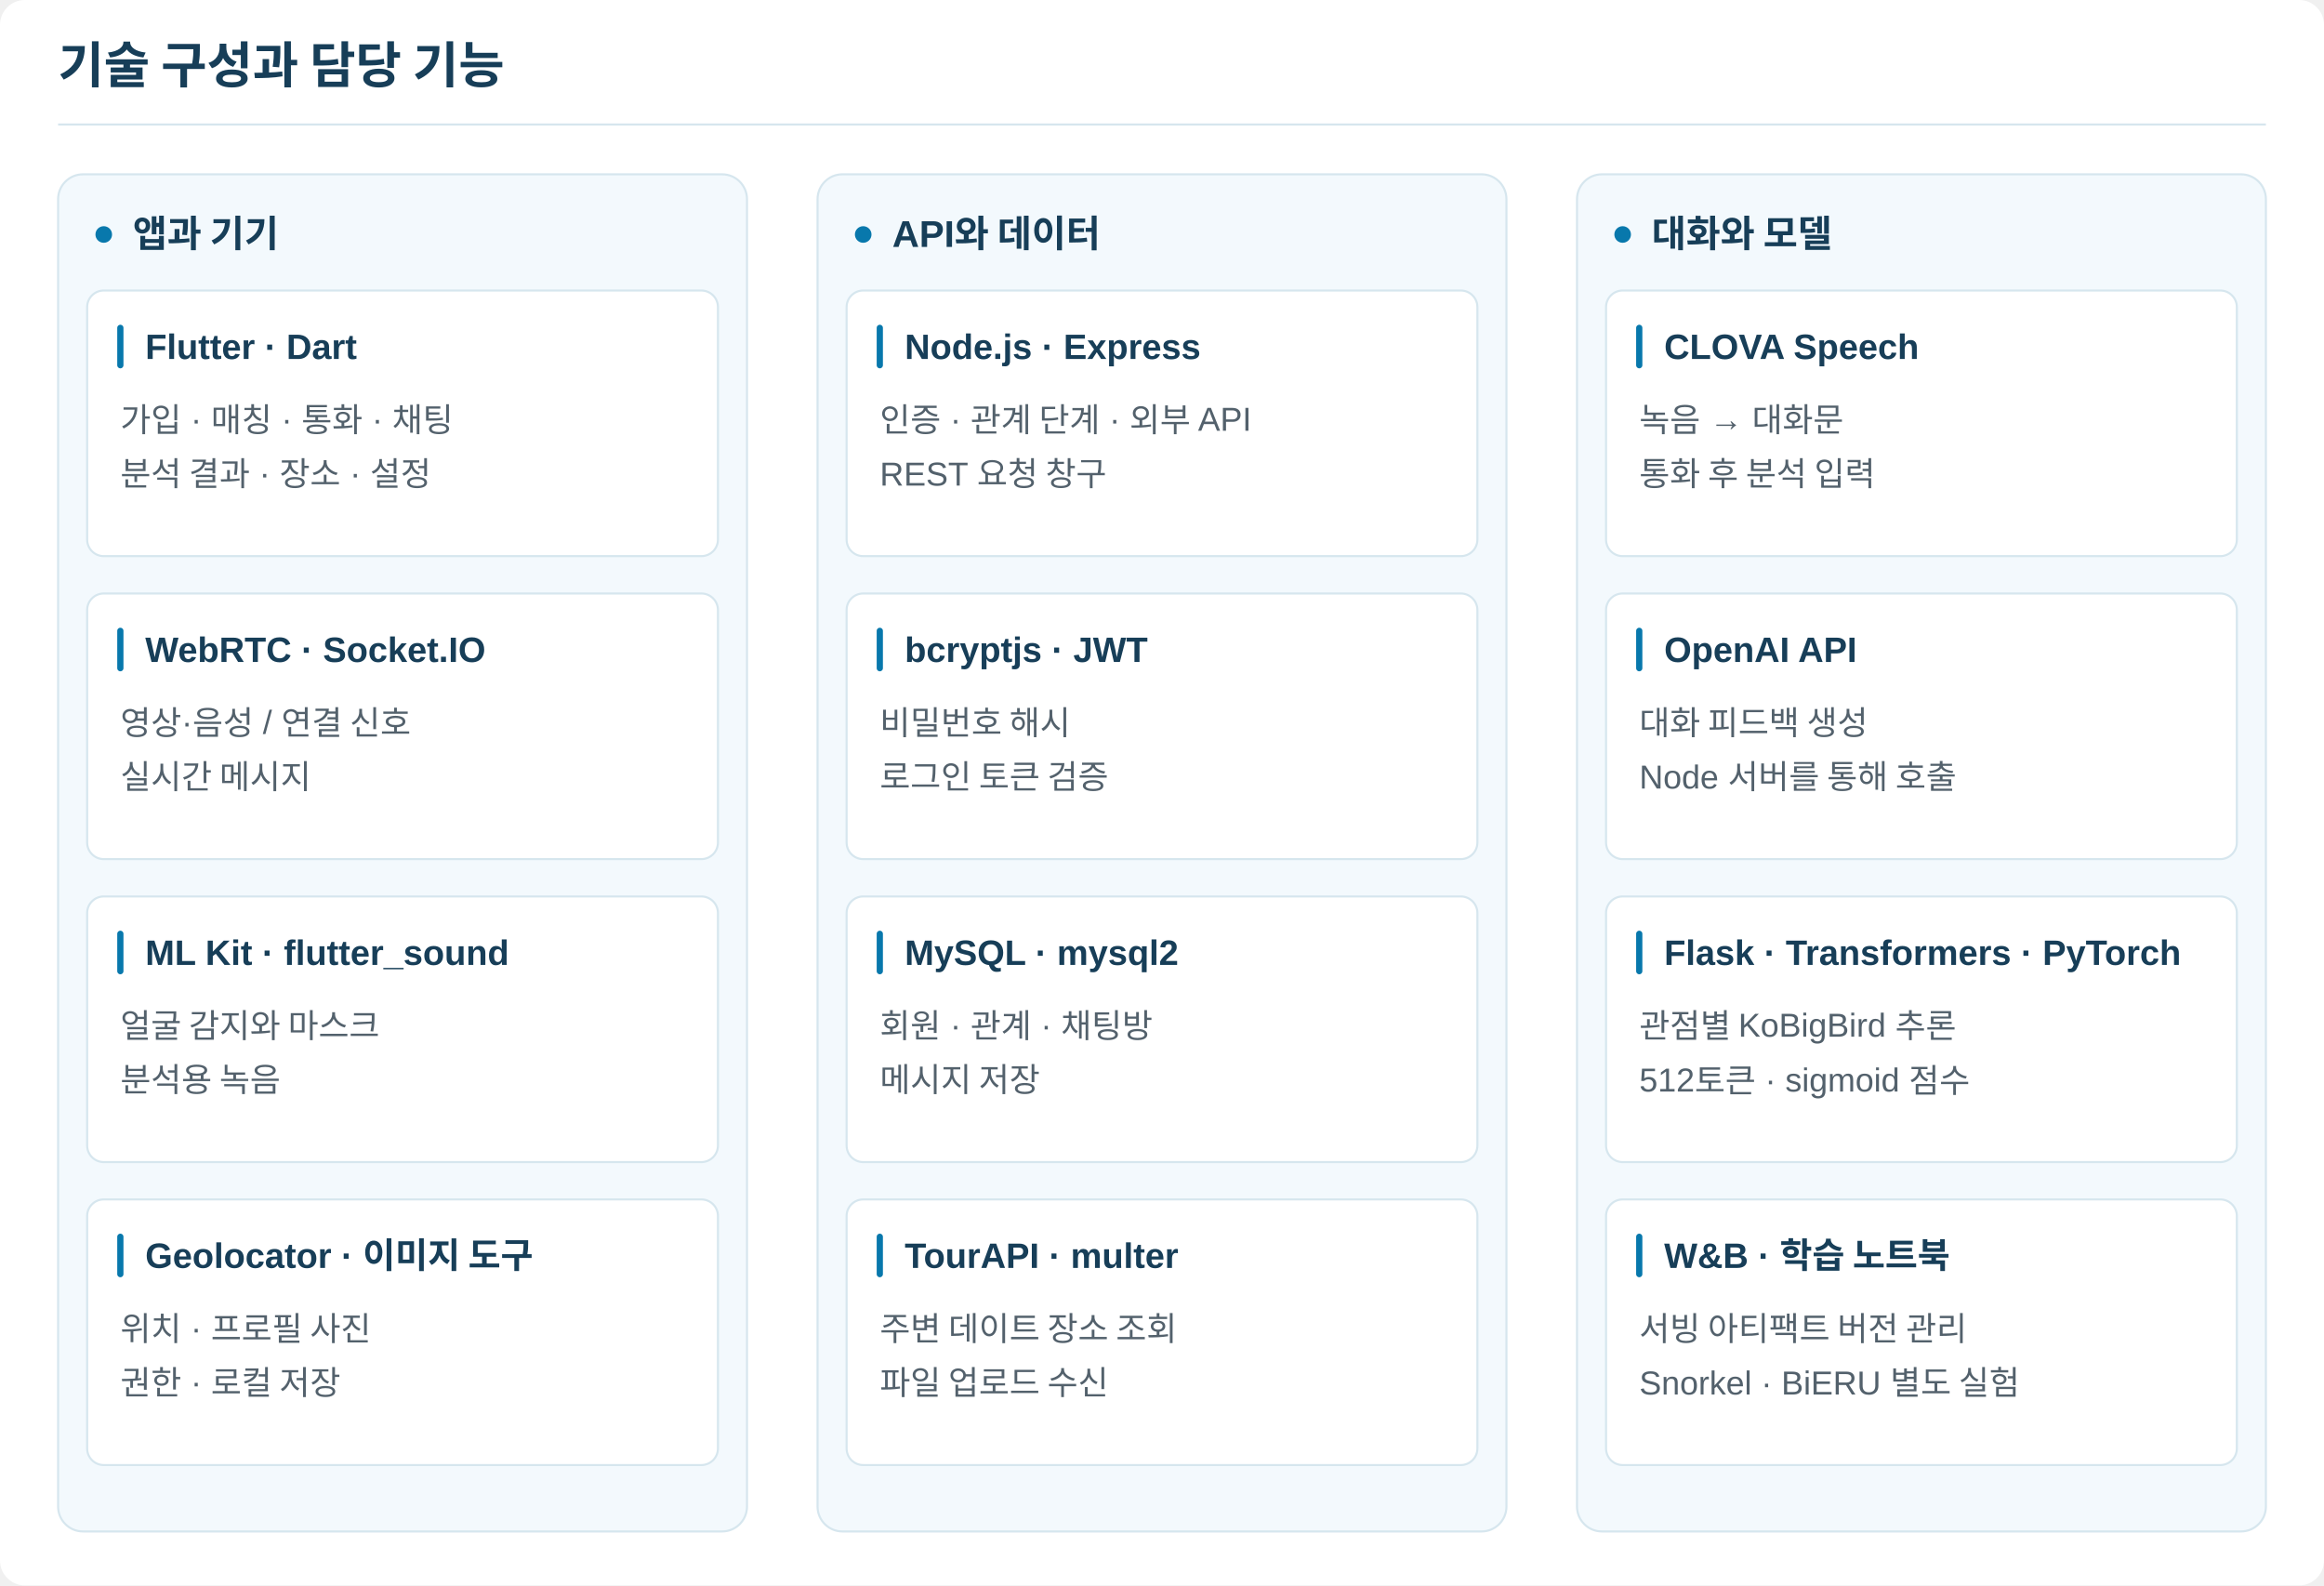
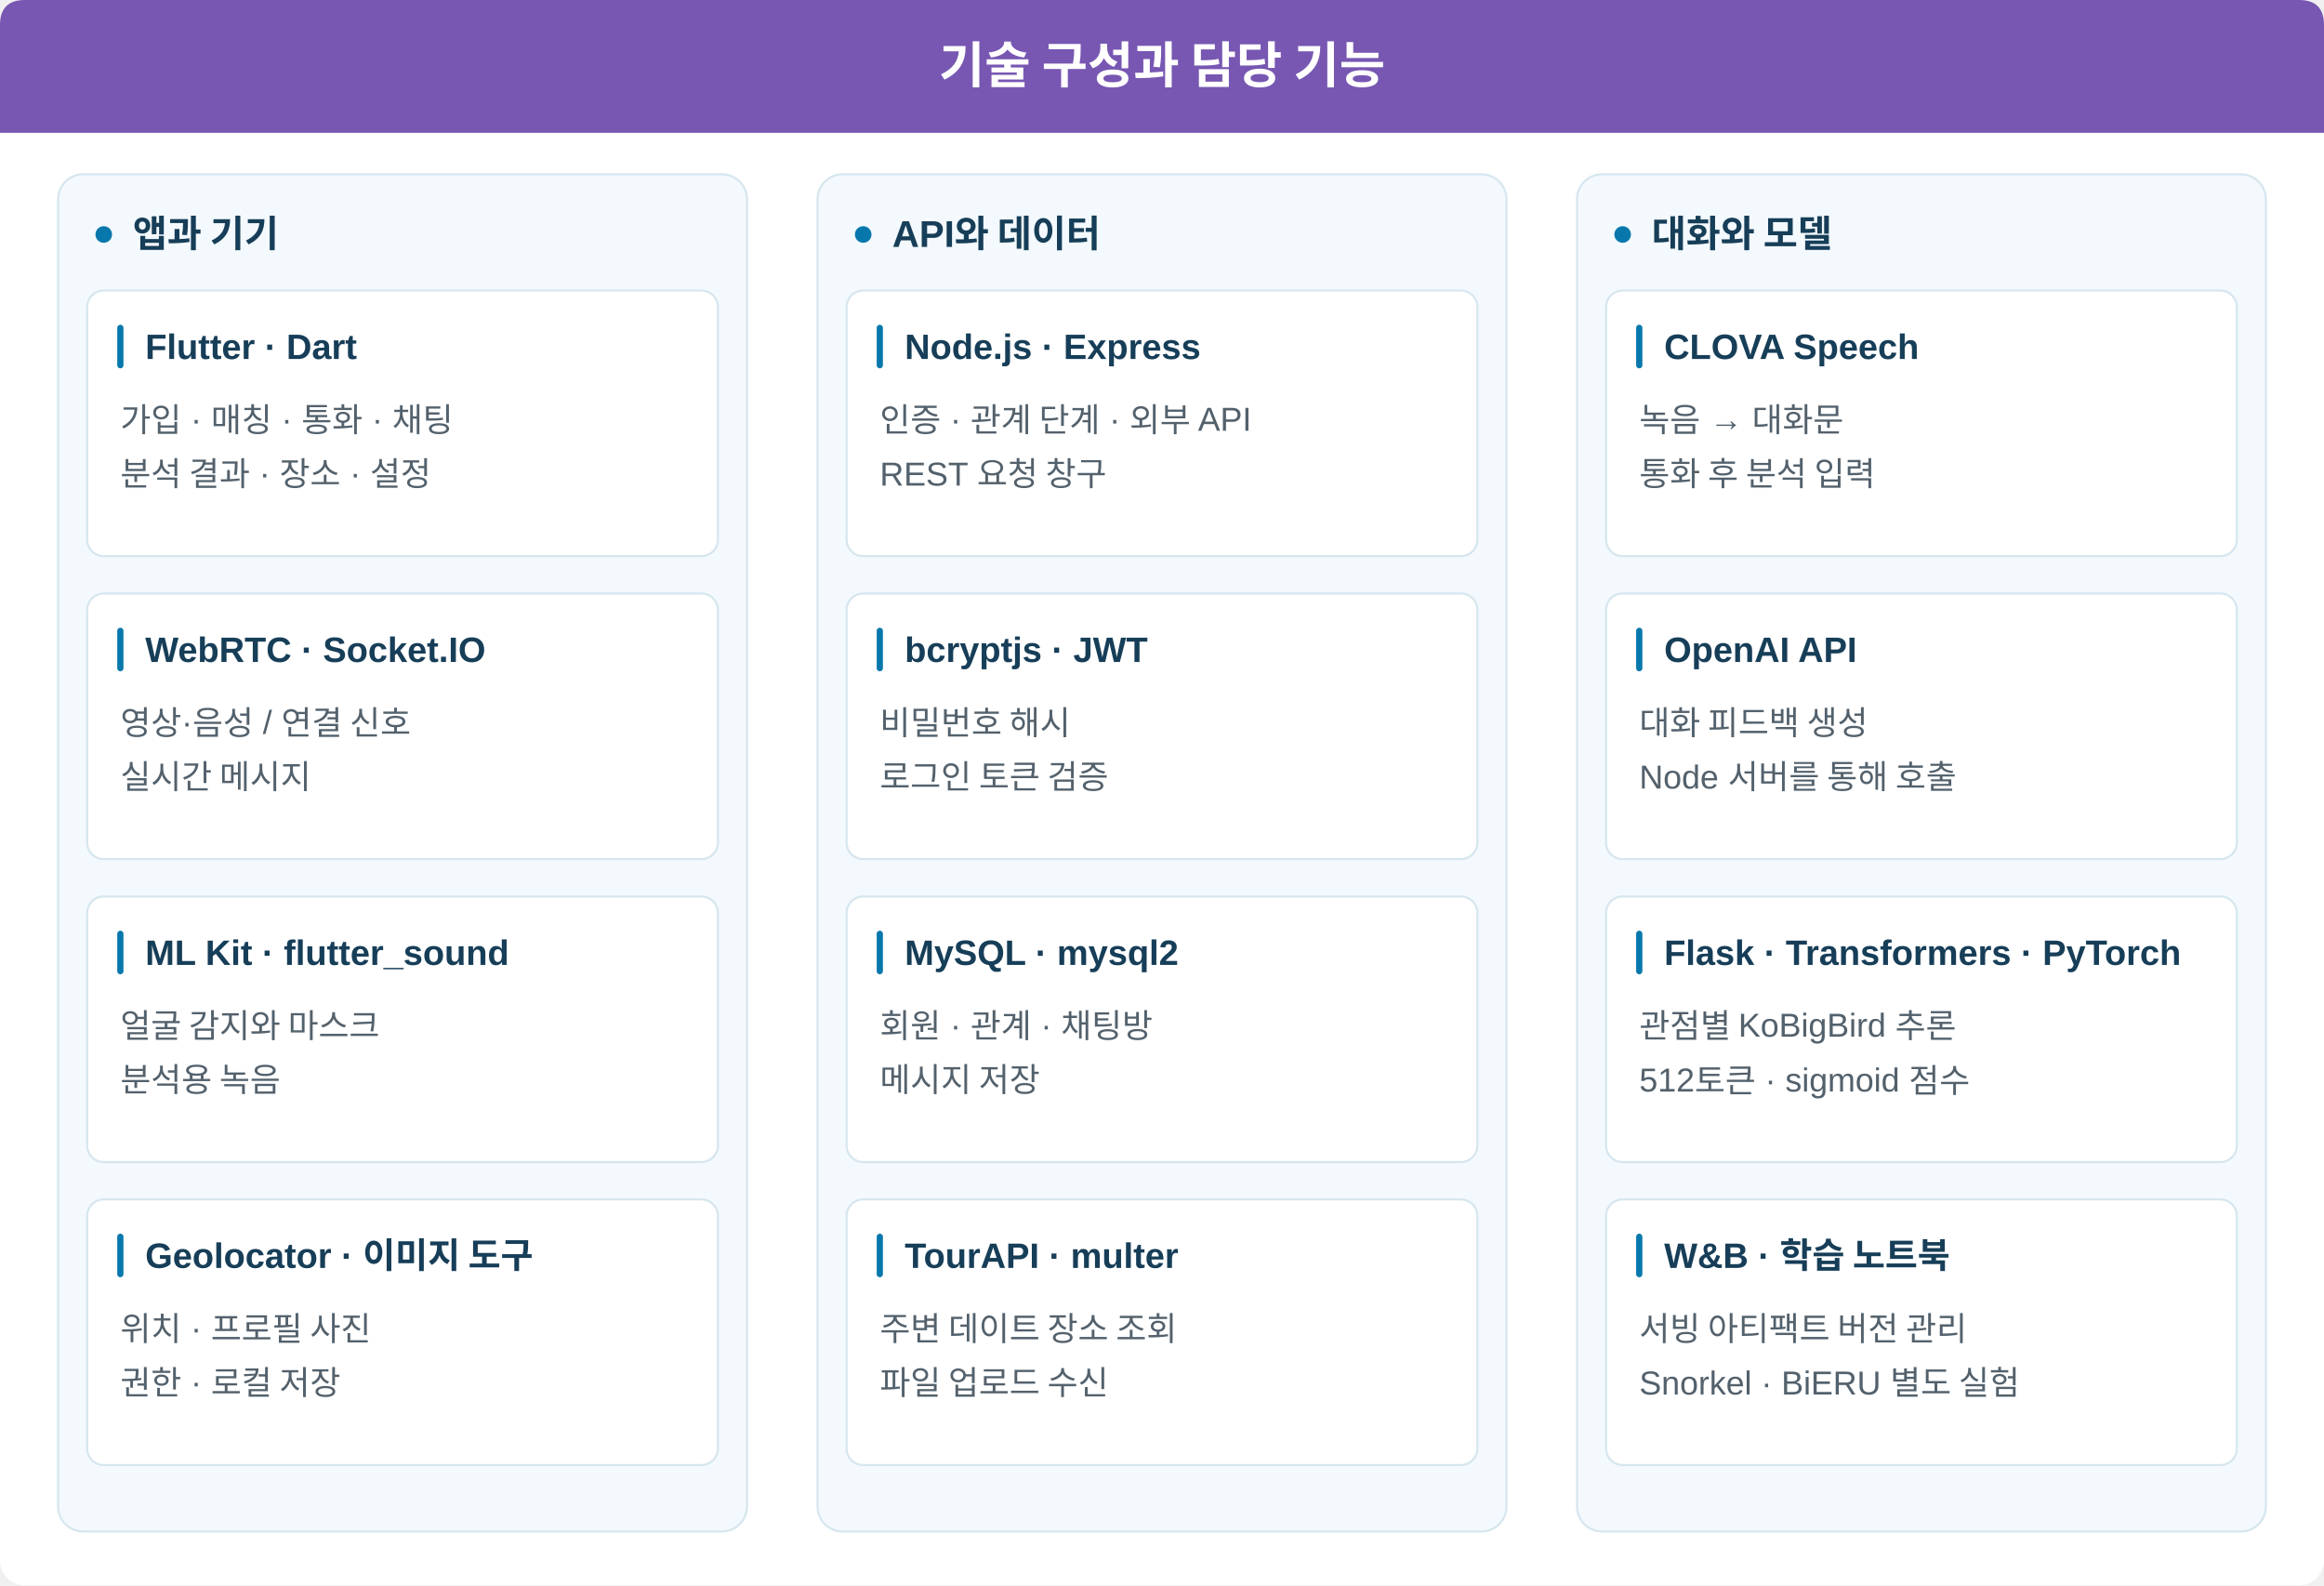
<svg xmlns="http://www.w3.org/2000/svg" width="1120" height="764" viewBox="0 0 1120 764" role="img" aria-labelledby="title desc" font-family="Segoe UI, Malgun Gothic, Arial, sans-serif">
  <rect width="1120" height="764" rx="12" fill="#FFFFFF" />
-   <text x="28" y="40" font-size="24" font-weight="600" fill="#173E58">기술 구성과 담당 기능</text>
-   <path d="M28 60 H1092" stroke="#D6E6EE" />
+   <path d="M12 0 H1108 Q1120 0 1120 12 V64 H0 V12 Q0 0 12 0 Z" fill="#7757B2" />
+   <text x="560" text-anchor="middle" y="40" font-size="24" font-weight="600" fill="#FFFFFF">기술 구성과 담당 기능</text>
  <rect x="28" y="84" width="332" height="654" rx="12" fill="#E9F5FC" fill-opacity="0.5" stroke="#D6E6EE" />
  <circle cx="50" cy="113" r="4" fill="#0878AC" />
  <text x="64" y="119" font-size="18" font-weight="600" fill="#173E58">앱과 기기</text>
  <g>
    <rect x="42" y="140" width="304" height="128" rx="8" fill="#FFFFFF" stroke="#D6E6EE" />
    <path d="M58 158 v18" stroke="#0878AC" stroke-width="3" stroke-linecap="round" />
    <text x="70" y="173" font-size="17" font-weight="600" fill="#173E58">Flutter · Dart</text>
    <text x="58" y="208" font-size="16" fill="#53616C">가입 · 매칭 · 통화 · 채팅</text>
    <text x="58" y="234" font-size="16" fill="#53616C">분석 결과 · 장소 · 설정</text>
  </g>
  <g>
    <rect x="42" y="286" width="304" height="128" rx="8" fill="#FFFFFF" stroke="#D6E6EE" />
    <path d="M58 304 v18" stroke="#0878AC" stroke-width="3" stroke-linecap="round" />
    <text x="70" y="319" font-size="17" font-weight="600" fill="#173E58">WebRTC · Socket.IO</text>
    <text x="58" y="354" font-size="16" fill="#53616C">영상·음성 / 연결 신호</text>
    <text x="58" y="380" font-size="16" fill="#53616C">실시간 메시지</text>
  </g>
  <g>
    <rect x="42" y="432" width="304" height="128" rx="8" fill="#FFFFFF" stroke="#D6E6EE" />
    <path d="M58 450 v18" stroke="#0878AC" stroke-width="3" stroke-linecap="round" />
    <text x="70" y="465" font-size="17" font-weight="600" fill="#173E58">ML Kit · flutter_sound</text>
    <text x="58" y="500" font-size="16" fill="#53616C">얼굴 감지와 마스크</text>
    <text x="58" y="526" font-size="16" fill="#53616C">분석용 녹음</text>
  </g>
  <g>
    <rect x="42" y="578" width="304" height="128" rx="8" fill="#FFFFFF" stroke="#D6E6EE" />
    <path d="M58 596 v18" stroke="#0878AC" stroke-width="3" stroke-linecap="round" />
    <text x="70" y="611" font-size="17" font-weight="600" fill="#173E58">Geolocator · 이미지 도구</text>
    <text x="58" y="646" font-size="16" fill="#53616C">위치 · 프로필 사진</text>
    <text x="58" y="672" font-size="16" fill="#53616C">권한 · 로컬 저장</text>
  </g>
  <rect x="394" y="84" width="332" height="654" rx="12" fill="#E9F5FC" fill-opacity="0.5" stroke="#D6E6EE" />
  <circle cx="416" cy="113" r="4" fill="#0878AC" />
  <text x="430" y="119" font-size="18" font-weight="600" fill="#173E58">API와 데이터</text>
  <g>
    <rect x="408" y="140" width="304" height="128" rx="8" fill="#FFFFFF" stroke="#D6E6EE" />
    <path d="M424 158 v18" stroke="#0878AC" stroke-width="3" stroke-linecap="round" />
    <text x="436" y="173" font-size="17" font-weight="600" fill="#173E58">Node.js · Express</text>
    <text x="424" y="208" font-size="16" fill="#53616C">인증 · 관계 단계 · 외부 API</text>
    <text x="424" y="234" font-size="16" fill="#53616C">REST 요청 창구</text>
  </g>
  <g>
    <rect x="408" y="286" width="304" height="128" rx="8" fill="#FFFFFF" stroke="#D6E6EE" />
    <path d="M424 304 v18" stroke="#0878AC" stroke-width="3" stroke-linecap="round" />
    <text x="436" y="319" font-size="17" font-weight="600" fill="#173E58">bcryptjs · JWT</text>
    <text x="424" y="354" font-size="16" fill="#53616C">비밀번호 해시</text>
    <text x="424" y="380" font-size="16" fill="#53616C">로그인 토큰 검증</text>
  </g>
  <g>
    <rect x="408" y="432" width="304" height="128" rx="8" fill="#FFFFFF" stroke="#D6E6EE" />
    <path d="M424 450 v18" stroke="#0878AC" stroke-width="3" stroke-linecap="round" />
    <text x="436" y="465" font-size="17" font-weight="600" fill="#173E58">MySQL · mysql2</text>
    <text x="424" y="500" font-size="16" fill="#53616C">회원 · 관계 · 채팅방</text>
    <text x="424" y="526" font-size="16" fill="#53616C">메시지 저장</text>
  </g>
  <g>
    <rect x="408" y="578" width="304" height="128" rx="8" fill="#FFFFFF" stroke="#D6E6EE" />
    <path d="M424 596 v18" stroke="#0878AC" stroke-width="3" stroke-linecap="round" />
    <text x="436" y="611" font-size="17" font-weight="600" fill="#173E58">TourAPI · multer</text>
    <text x="424" y="646" font-size="16" fill="#53616C">주변 데이트 장소 조회</text>
    <text x="424" y="672" font-size="16" fill="#53616C">파일 업로드 수신</text>
  </g>
  <rect x="760" y="84" width="332" height="654" rx="12" fill="#E9F5FC" fill-opacity="0.5" stroke="#D6E6EE" />
  <circle cx="782" cy="113" r="4" fill="#0878AC" />
  <text x="796" y="119" font-size="18" font-weight="600" fill="#173E58">대화와 모델</text>
  <g>
    <rect x="774" y="140" width="304" height="128" rx="8" fill="#FFFFFF" stroke="#D6E6EE" />
    <path d="M790 158 v18" stroke="#0878AC" stroke-width="3" stroke-linecap="round" />
    <text x="802" y="173" font-size="17" font-weight="600" fill="#173E58">CLOVA Speech</text>
    <text x="790" y="208" font-size="16" fill="#53616C">녹음 → 대화문</text>
    <text x="790" y="234" font-size="16" fill="#53616C">통화 후 분석 입력</text>
  </g>
  <g>
    <rect x="774" y="286" width="304" height="128" rx="8" fill="#FFFFFF" stroke="#D6E6EE" />
    <path d="M790 304 v18" stroke="#0878AC" stroke-width="3" stroke-linecap="round" />
    <text x="802" y="319" font-size="17" font-weight="600" fill="#173E58">OpenAI API</text>
    <text x="790" y="354" font-size="16" fill="#53616C">대화 피드백 생성</text>
    <text x="790" y="380" font-size="16" fill="#53616C">Node 서버를 통해 호출</text>
  </g>
  <g>
    <rect x="774" y="432" width="304" height="128" rx="8" fill="#FFFFFF" stroke="#D6E6EE" />
    <path d="M790 450 v18" stroke="#0878AC" stroke-width="3" stroke-linecap="round" />
    <text x="802" y="465" font-size="17" font-weight="600" fill="#173E58">Flask · Transformers · PyTorch</text>
    <text x="790" y="500" font-size="16" fill="#53616C">관점별 KoBigBird 추론</text>
    <text x="790" y="526" font-size="16" fill="#53616C">512토큰 · sigmoid 점수</text>
  </g>
  <g>
    <rect x="774" y="578" width="304" height="128" rx="8" fill="#FFFFFF" stroke="#D6E6EE" />
    <path d="M790 596 v18" stroke="#0878AC" stroke-width="3" stroke-linecap="round" />
    <text x="802" y="611" font-size="17" font-weight="600" fill="#173E58">W&amp;B · 학습 노트북</text>
    <text x="790" y="646" font-size="16" fill="#53616C">서빙 아티팩트 버전 관리</text>
    <text x="790" y="672" font-size="16" fill="#53616C">Snorkel · BiERU 별도 실험</text>
  </g>
</svg>
